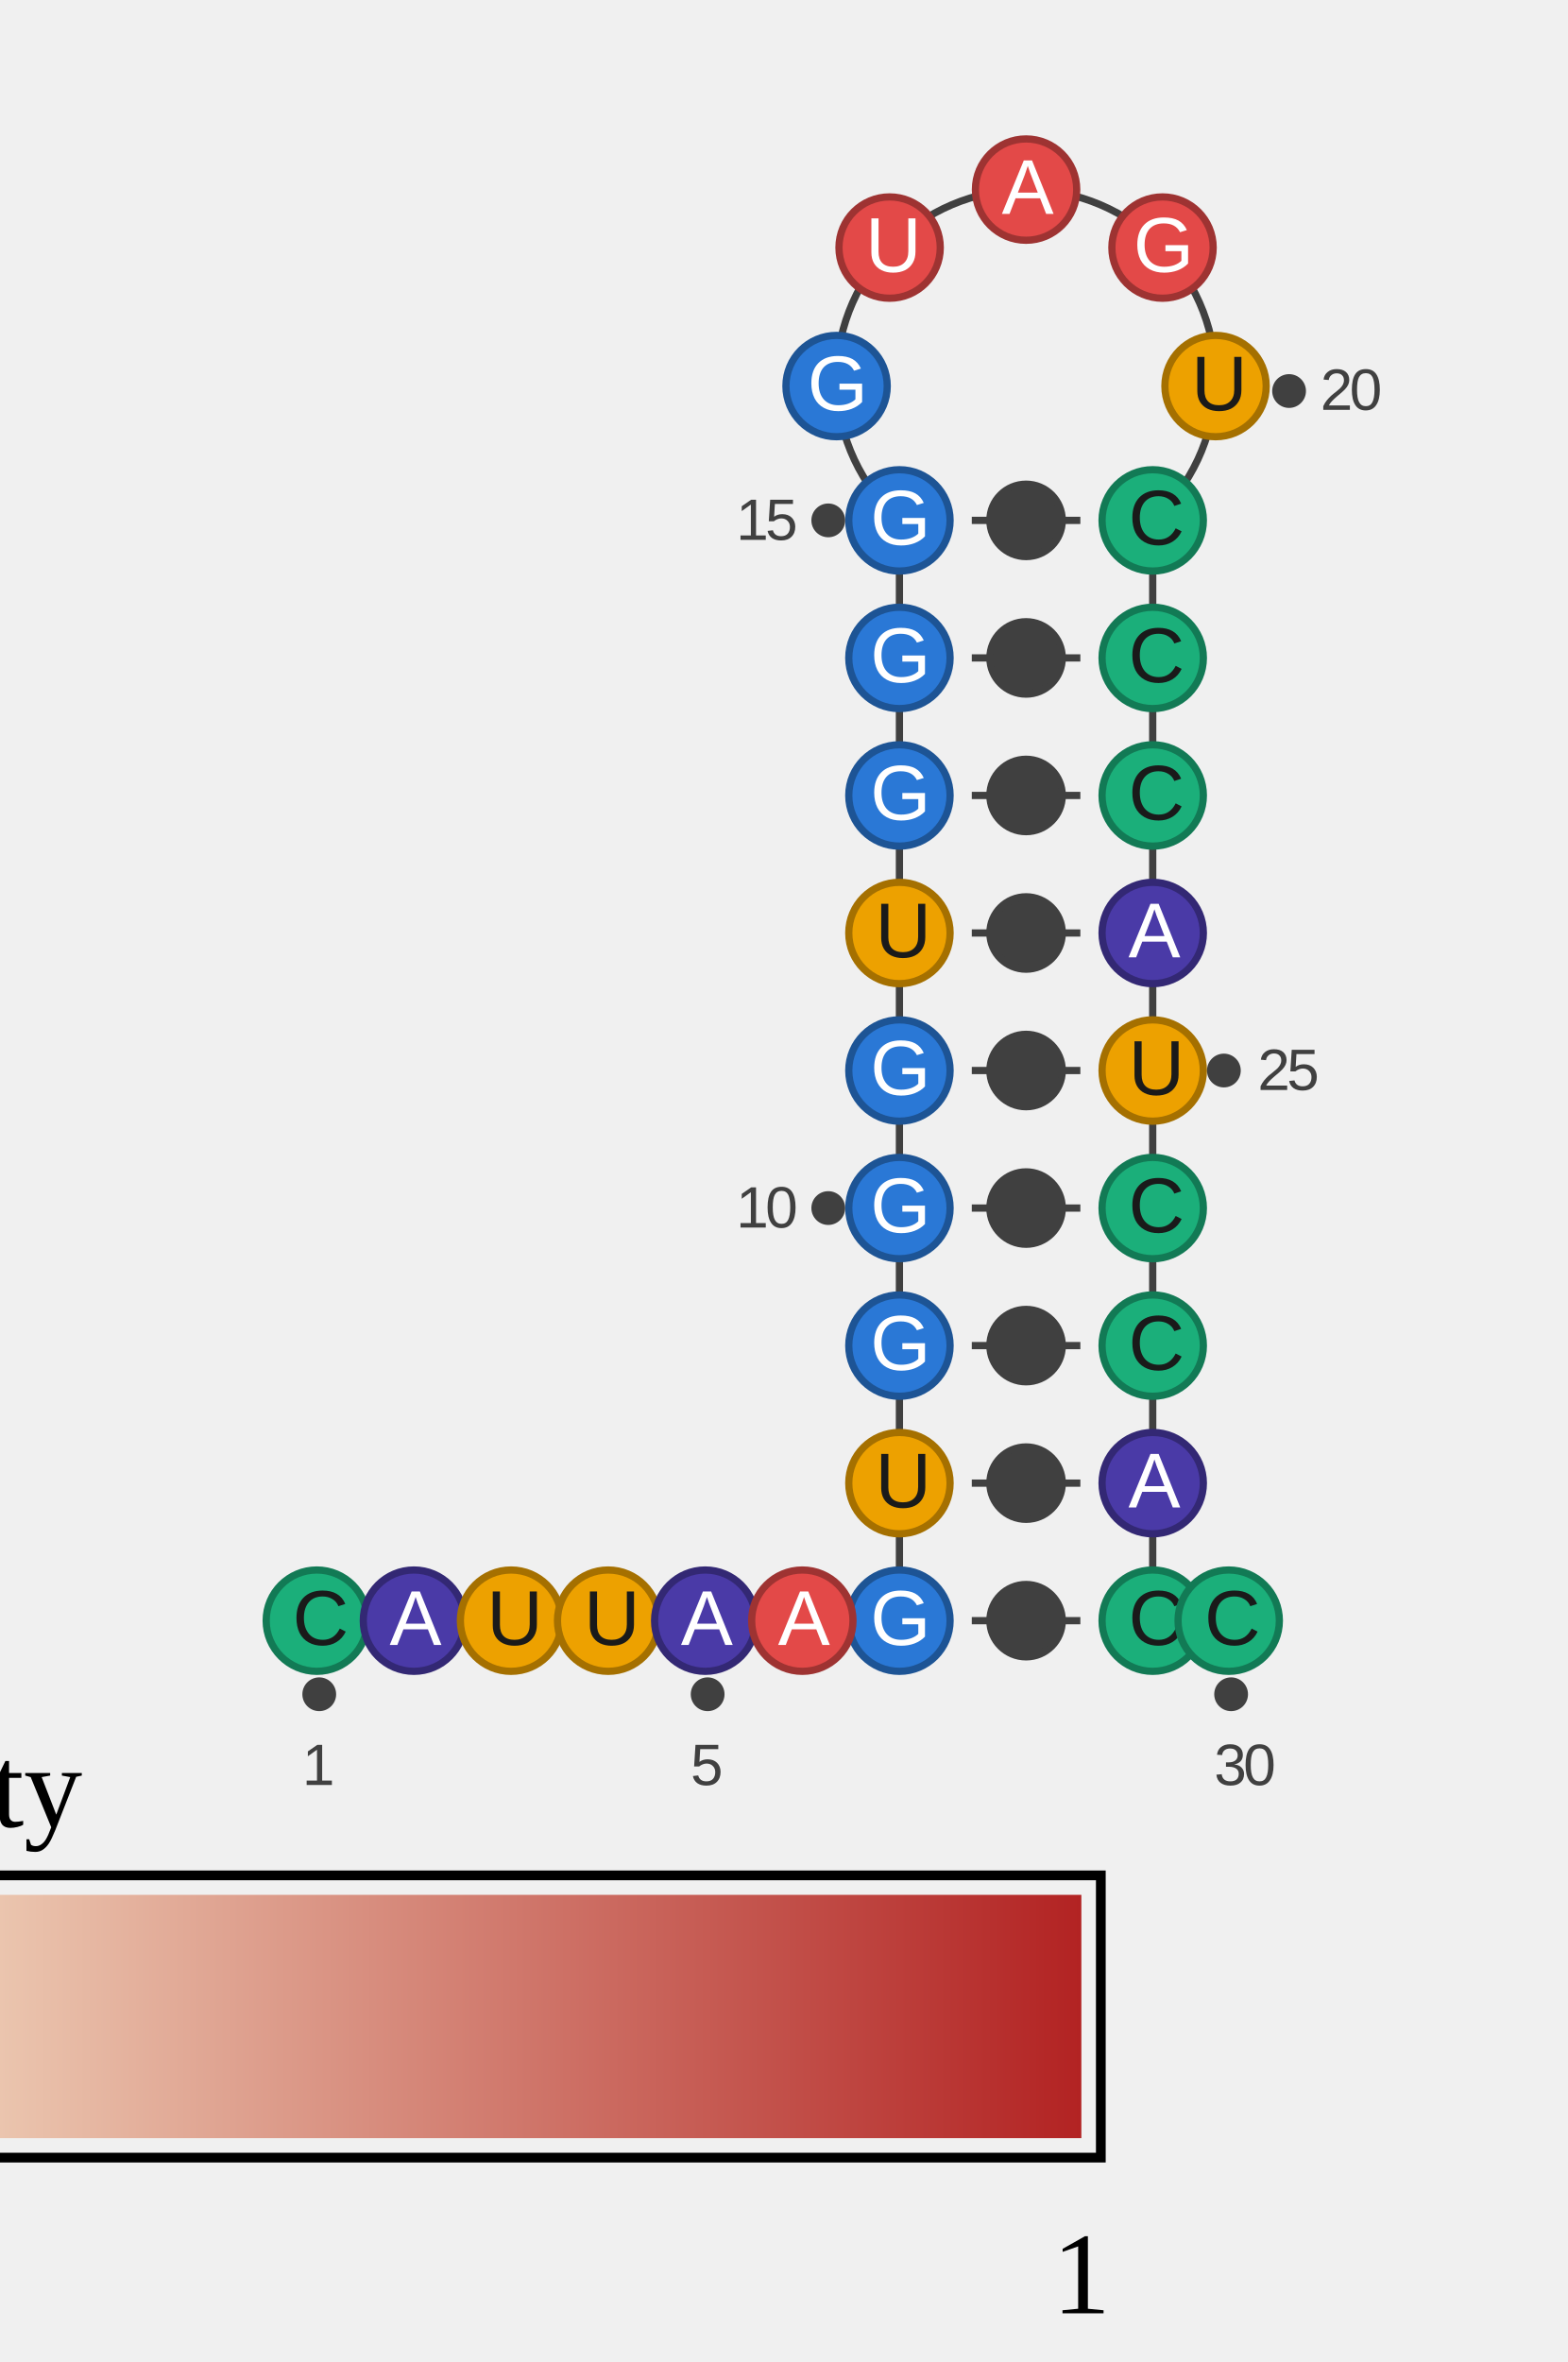
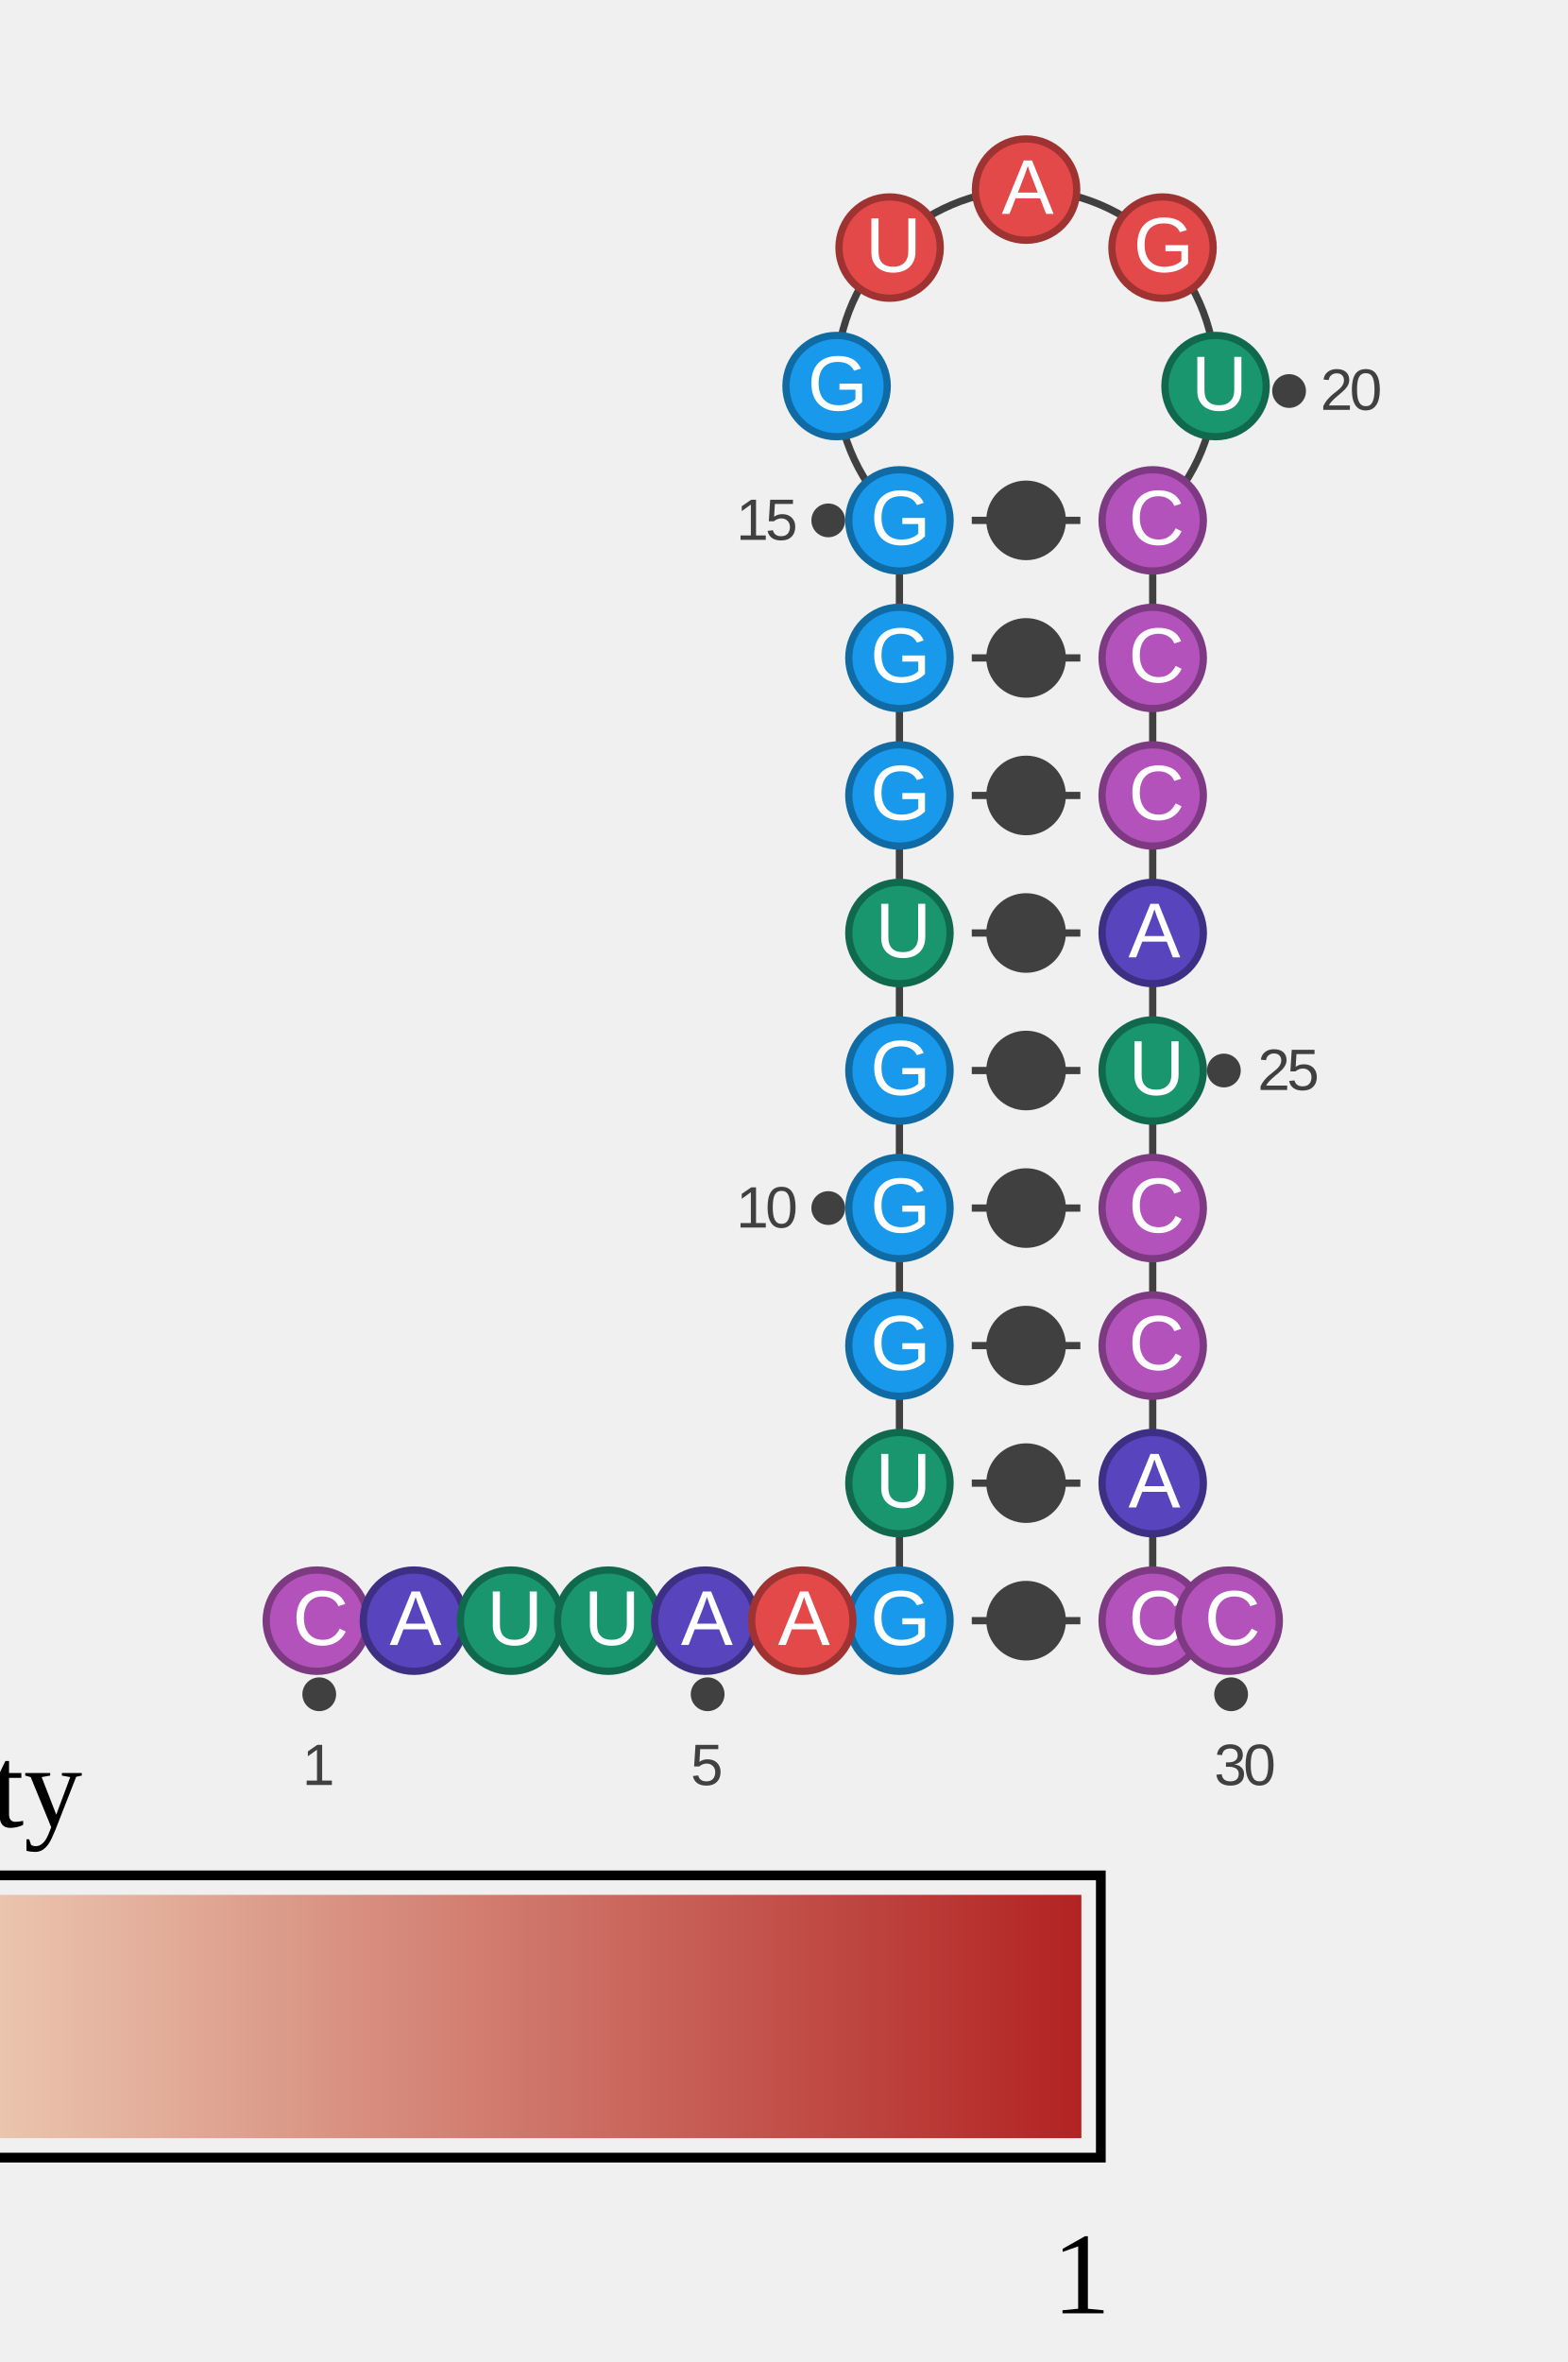
<svg xmlns="http://www.w3.org/2000/svg" width="161.134" height="242.691" viewBox="0 0 161.134 242.691">
  <path d="M 92.436 53.468 A 19.486 19.486 182.059 0 1 85.978 39.667" stroke="#404040" stroke-width="0.744" fill="none" />
  <path d="M 85.978 39.667 A 19.486 19.486 136.03 0 1 91.428 25.438" stroke="#404040" stroke-width="0.744" fill="none" />
  <path d="M 91.428 25.438 A 19.486 19.486 136.03 0 1 105.452 19.481" stroke="#404040" stroke-width="0.744" fill="none" />
  <path d="M 105.452 19.481 A 19.486 19.486 90.0 0 1 119.475 25.438" stroke="#404040" stroke-width="0.744" fill="none" />
  <path d="M 119.475 25.438 A 19.486 19.486 43.97 0 1 124.925 39.667" stroke="#404040" stroke-width="0.744" fill="none" />
  <path d="M 124.925 39.667 A 19.486 19.486 311.911 0 1 118.467 53.468" stroke="#404040" stroke-width="0.744" fill="none" />
  <g>
-     <circle cx="85.978" cy="39.667" r="5.206" stroke="#1d5495" stroke-width="0.744" fill="#2a78d6" />
+     <circle cx="85.978" cy="39.667" r="5.206" stroke="#106ba5" stroke-width="0.744" fill="#1899ec" />
    <text x="82.978" y="42.167" style="fill:#ffffff;font-family:Arial;font-size:8;">G</text>
  </g>
  <g>
    <circle cx="91.428" cy="25.438" r="5.206" stroke="#9e3332" stroke-width="0.744" fill="#e34948" />
    <text x="88.928" y="27.938" style="fill:#ffffff;font-family:Arial;font-size:8;">U</text>
  </g>
  <g>
    <circle cx="105.452" cy="19.481" r="5.206" stroke="#9e3332" stroke-width="0.744" fill="#e34948" />
    <text x="102.952" y="21.981" style="fill:#ffffff;font-family:Arial;font-size:8;">A</text>
  </g>
  <g>
    <circle cx="119.475" cy="25.438" r="5.206" stroke="#9e3332" stroke-width="0.744" fill="#e34948" />
    <text x="116.475" y="27.938" style="fill:#ffffff;font-family:Arial;font-size:8;">G</text>
  </g>
  <g>
-     <circle cx="124.925" cy="39.667" r="5.206" stroke="#a57000" stroke-width="0.744" fill="#eda100" />
-     <text x="122.425" y="42.167" style="fill:#1a1a1a;font-family:Arial;font-size:8;">U</text>
+     <circle cx="124.925" cy="39.667" r="5.206" stroke="#11694d" stroke-width="0.744" fill="#19966e" />
+     <text x="122.425" y="42.167" style="fill:#ffffff;font-family:Arial;font-size:8;">U</text>
  </g>
  <g>
    <text x="135.701" y="42.109" style="fill:#404040;font-family:Arial;font-size:6;">2</text>
  </g>
  <g>
    <text x="138.701" y="42.109" style="fill:#404040;font-family:Arial;font-size:6;">0</text>
  </g>
  <g>
    <circle cx="132.482" cy="40.178" r="1.735" stroke-width="0.0" fill="#404040" />
  </g>
  <line x1="92.436" y1="161.315" x2="92.436" y2="157.596" stroke="#404040" stroke-width="0.744" />
  <line x1="92.436" y1="147.183" x2="92.436" y2="143.464" stroke="#404040" stroke-width="0.744" />
  <line x1="92.436" y1="133.051" x2="92.436" y2="129.332" stroke="#404040" stroke-width="0.744" />
  <line x1="92.436" y1="118.92" x2="92.436" y2="115.201" stroke="#404040" stroke-width="0.744" />
  <line x1="92.436" y1="104.788" x2="92.436" y2="101.069" stroke="#404040" stroke-width="0.744" />
  <line x1="92.436" y1="90.656" x2="92.436" y2="86.938" stroke="#404040" stroke-width="0.744" />
  <line x1="92.436" y1="76.525" x2="92.436" y2="72.806" stroke="#404040" stroke-width="0.744" />
  <line x1="92.436" y1="62.393" x2="92.436" y2="58.674" stroke="#404040" stroke-width="0.744" />
  <line x1="118.467" y1="58.674" x2="118.467" y2="62.393" stroke="#404040" stroke-width="0.744" />
  <line x1="118.467" y1="72.806" x2="118.467" y2="76.525" stroke="#404040" stroke-width="0.744" />
  <line x1="118.467" y1="86.938" x2="118.467" y2="90.656" stroke="#404040" stroke-width="0.744" />
  <line x1="118.467" y1="101.069" x2="118.467" y2="104.788" stroke="#404040" stroke-width="0.744" />
  <line x1="118.467" y1="115.201" x2="118.467" y2="118.92" stroke="#404040" stroke-width="0.744" />
  <line x1="118.467" y1="129.332" x2="118.467" y2="133.051" stroke="#404040" stroke-width="0.744" />
  <line x1="118.467" y1="143.464" x2="118.467" y2="147.183" stroke="#404040" stroke-width="0.744" />
  <line x1="118.467" y1="157.596" x2="118.467" y2="161.315" stroke="#404040" stroke-width="0.744" />
  <line x1="99.873" y1="166.521" x2="101.733" y2="166.521" stroke="#404040" stroke-width="0.744" />
  <circle cx="105.452" cy="166.521" r="3.719" stroke="#404040" stroke-width="0.744" fill="#404040" />
  <line x1="109.17" y1="166.521" x2="111.03" y2="166.521" stroke="#404040" stroke-width="0.744" />
  <g>
-     <circle cx="92.436" cy="166.521" r="5.206" stroke="#1d5495" stroke-width="0.744" fill="#2a78d6" />
+     <circle cx="92.436" cy="166.521" r="5.206" stroke="#106ba5" stroke-width="0.744" fill="#1899ec" />
    <text x="89.436" y="169.021" style="fill:#ffffff;font-family:Arial;font-size:8;">G</text>
  </g>
  <g>
-     <circle cx="118.467" cy="166.521" r="5.206" stroke="#127a55" stroke-width="0.744" fill="#1baf7a" />
-     <text x="115.967" y="169.021" style="fill:#1a1a1a;font-family:Arial;font-size:8;">C</text>
+     <circle cx="118.467" cy="166.521" r="5.206" stroke="#7d3982" stroke-width="0.744" fill="#b352ba" />
+     <text x="115.967" y="169.021" style="fill:#ffffff;font-family:Arial;font-size:8;">C</text>
  </g>
  <line x1="99.873" y1="152.389" x2="101.733" y2="152.389" stroke="#404040" stroke-width="0.744" />
  <circle cx="105.452" cy="152.389" r="3.719" stroke="#404040" stroke-width="0.744" fill="#404040" />
  <line x1="109.17" y1="152.389" x2="111.03" y2="152.389" stroke="#404040" stroke-width="0.744" />
  <g>
-     <circle cx="92.436" cy="152.389" r="5.206" stroke="#a57000" stroke-width="0.744" fill="#eda100" />
-     <text x="89.936" y="154.889" style="fill:#1a1a1a;font-family:Arial;font-size:8;">U</text>
-   </g>
-   <g>
-     <circle cx="118.467" cy="152.389" r="5.206" stroke="#332874" stroke-width="0.744" fill="#4a3aa7" />
+     <circle cx="92.436" cy="152.389" r="5.206" stroke="#11694d" stroke-width="0.744" fill="#19966e" />
+     <text x="89.936" y="154.889" style="fill:#ffffff;font-family:Arial;font-size:8;">U</text>
+   </g>
+   <g>
+     <circle cx="118.467" cy="152.389" r="5.206" stroke="#3d2f83" stroke-width="0.744" fill="#5844bc" />
    <text x="115.967" y="154.889" style="fill:#ffffff;font-family:Arial;font-size:8;">A</text>
  </g>
  <line x1="99.873" y1="138.258" x2="101.733" y2="138.258" stroke="#404040" stroke-width="0.744" />
  <circle cx="105.452" cy="138.258" r="3.719" stroke="#404040" stroke-width="0.744" fill="#404040" />
  <line x1="109.17" y1="138.258" x2="111.03" y2="138.258" stroke="#404040" stroke-width="0.744" />
  <g>
-     <circle cx="92.436" cy="138.258" r="5.206" stroke="#1d5495" stroke-width="0.744" fill="#2a78d6" />
+     <circle cx="92.436" cy="138.258" r="5.206" stroke="#106ba5" stroke-width="0.744" fill="#1899ec" />
    <text x="89.436" y="140.758" style="fill:#ffffff;font-family:Arial;font-size:8;">G</text>
  </g>
  <g>
-     <circle cx="118.467" cy="138.258" r="5.206" stroke="#127a55" stroke-width="0.744" fill="#1baf7a" />
-     <text x="115.967" y="140.758" style="fill:#1a1a1a;font-family:Arial;font-size:8;">C</text>
+     <circle cx="118.467" cy="138.258" r="5.206" stroke="#7d3982" stroke-width="0.744" fill="#b352ba" />
+     <text x="115.967" y="140.758" style="fill:#ffffff;font-family:Arial;font-size:8;">C</text>
  </g>
  <line x1="99.873" y1="124.126" x2="101.733" y2="124.126" stroke="#404040" stroke-width="0.744" />
  <circle cx="105.452" cy="124.126" r="3.719" stroke="#404040" stroke-width="0.744" fill="#404040" />
  <line x1="109.17" y1="124.126" x2="111.03" y2="124.126" stroke="#404040" stroke-width="0.744" />
  <g>
-     <circle cx="92.436" cy="124.126" r="5.206" stroke="#1d5495" stroke-width="0.744" fill="#2a78d6" />
+     <circle cx="92.436" cy="124.126" r="5.206" stroke="#106ba5" stroke-width="0.744" fill="#1899ec" />
    <text x="89.436" y="126.626" style="fill:#ffffff;font-family:Arial;font-size:8;">G</text>
  </g>
  <g>
    <text x="78.651" y="126.126" style="fill:#404040;font-family:Arial;font-size:6;">0</text>
  </g>
  <g>
    <text x="75.651" y="126.126" style="fill:#404040;font-family:Arial;font-size:6;">1</text>
  </g>
  <g>
    <circle cx="85.122" cy="124.126" r="1.735" stroke-width="0.0" fill="#404040" />
  </g>
  <g>
-     <circle cx="118.467" cy="124.126" r="5.206" stroke="#127a55" stroke-width="0.744" fill="#1baf7a" />
-     <text x="115.967" y="126.626" style="fill:#1a1a1a;font-family:Arial;font-size:8;">C</text>
+     <circle cx="118.467" cy="124.126" r="5.206" stroke="#7d3982" stroke-width="0.744" fill="#b352ba" />
+     <text x="115.967" y="126.626" style="fill:#ffffff;font-family:Arial;font-size:8;">C</text>
  </g>
  <line x1="99.873" y1="109.994" x2="101.733" y2="109.994" stroke="#404040" stroke-width="0.744" />
  <circle cx="105.452" cy="109.994" r="3.719" stroke="#404040" stroke-width="0.744" fill="#404040" />
  <line x1="109.17" y1="109.994" x2="111.03" y2="109.994" stroke="#404040" stroke-width="0.744" />
  <g>
-     <circle cx="92.436" cy="109.994" r="5.206" stroke="#1d5495" stroke-width="0.744" fill="#2a78d6" />
+     <circle cx="92.436" cy="109.994" r="5.206" stroke="#106ba5" stroke-width="0.744" fill="#1899ec" />
    <text x="89.436" y="112.494" style="fill:#ffffff;font-family:Arial;font-size:8;">G</text>
  </g>
  <g>
-     <circle cx="118.467" cy="109.994" r="5.206" stroke="#a57000" stroke-width="0.744" fill="#eda100" />
-     <text x="115.967" y="112.494" style="fill:#1a1a1a;font-family:Arial;font-size:8;">U</text>
+     <circle cx="118.467" cy="109.994" r="5.206" stroke="#11694d" stroke-width="0.744" fill="#19966e" />
+     <text x="115.967" y="112.494" style="fill:#ffffff;font-family:Arial;font-size:8;">U</text>
  </g>
  <g>
    <text x="129.252" y="111.994" style="fill:#404040;font-family:Arial;font-size:6;">2</text>
  </g>
  <g>
    <text x="132.252" y="111.994" style="fill:#404040;font-family:Arial;font-size:6;">5</text>
  </g>
  <g>
    <circle cx="125.781" cy="109.994" r="1.735" stroke-width="0.0" fill="#404040" />
  </g>
  <line x1="99.873" y1="95.863" x2="101.733" y2="95.863" stroke="#404040" stroke-width="0.744" />
  <circle cx="105.452" cy="95.863" r="3.719" stroke="#404040" stroke-width="0.744" fill="#404040" />
  <line x1="109.17" y1="95.863" x2="111.03" y2="95.863" stroke="#404040" stroke-width="0.744" />
  <g>
-     <circle cx="92.436" cy="95.863" r="5.206" stroke="#a57000" stroke-width="0.744" fill="#eda100" />
-     <text x="89.936" y="98.363" style="fill:#1a1a1a;font-family:Arial;font-size:8;">U</text>
-   </g>
-   <g>
-     <circle cx="118.467" cy="95.863" r="5.206" stroke="#332874" stroke-width="0.744" fill="#4a3aa7" />
+     <circle cx="92.436" cy="95.863" r="5.206" stroke="#11694d" stroke-width="0.744" fill="#19966e" />
+     <text x="89.936" y="98.363" style="fill:#ffffff;font-family:Arial;font-size:8;">U</text>
+   </g>
+   <g>
+     <circle cx="118.467" cy="95.863" r="5.206" stroke="#3d2f83" stroke-width="0.744" fill="#5844bc" />
    <text x="115.967" y="98.363" style="fill:#ffffff;font-family:Arial;font-size:8;">A</text>
  </g>
  <line x1="99.873" y1="81.731" x2="101.733" y2="81.731" stroke="#404040" stroke-width="0.744" />
  <circle cx="105.452" cy="81.731" r="3.719" stroke="#404040" stroke-width="0.744" fill="#404040" />
  <line x1="109.17" y1="81.731" x2="111.03" y2="81.731" stroke="#404040" stroke-width="0.744" />
  <g>
-     <circle cx="92.436" cy="81.731" r="5.206" stroke="#1d5495" stroke-width="0.744" fill="#2a78d6" />
+     <circle cx="92.436" cy="81.731" r="5.206" stroke="#106ba5" stroke-width="0.744" fill="#1899ec" />
    <text x="89.436" y="84.231" style="fill:#ffffff;font-family:Arial;font-size:8;">G</text>
  </g>
  <g>
-     <circle cx="118.467" cy="81.731" r="5.206" stroke="#127a55" stroke-width="0.744" fill="#1baf7a" />
-     <text x="115.967" y="84.231" style="fill:#1a1a1a;font-family:Arial;font-size:8;">C</text>
+     <circle cx="118.467" cy="81.731" r="5.206" stroke="#7d3982" stroke-width="0.744" fill="#b352ba" />
+     <text x="115.967" y="84.231" style="fill:#ffffff;font-family:Arial;font-size:8;">C</text>
  </g>
  <line x1="99.873" y1="67.6" x2="101.733" y2="67.6" stroke="#404040" stroke-width="0.744" />
  <circle cx="105.452" cy="67.6" r="3.719" stroke="#404040" stroke-width="0.744" fill="#404040" />
  <line x1="109.17" y1="67.6" x2="111.03" y2="67.6" stroke="#404040" stroke-width="0.744" />
  <g>
-     <circle cx="92.436" cy="67.6" r="5.206" stroke="#1d5495" stroke-width="0.744" fill="#2a78d6" />
+     <circle cx="92.436" cy="67.6" r="5.206" stroke="#106ba5" stroke-width="0.744" fill="#1899ec" />
    <text x="89.436" y="70.1" style="fill:#ffffff;font-family:Arial;font-size:8;">G</text>
  </g>
  <g>
-     <circle cx="118.467" cy="67.6" r="5.206" stroke="#127a55" stroke-width="0.744" fill="#1baf7a" />
-     <text x="115.967" y="70.1" style="fill:#1a1a1a;font-family:Arial;font-size:8;">C</text>
+     <circle cx="118.467" cy="67.6" r="5.206" stroke="#7d3982" stroke-width="0.744" fill="#b352ba" />
+     <text x="115.967" y="70.1" style="fill:#ffffff;font-family:Arial;font-size:8;">C</text>
  </g>
  <line x1="99.873" y1="53.468" x2="101.733" y2="53.468" stroke="#404040" stroke-width="0.744" />
  <circle cx="105.452" cy="53.468" r="3.719" stroke="#404040" stroke-width="0.744" fill="#404040" />
  <line x1="109.17" y1="53.468" x2="111.03" y2="53.468" stroke="#404040" stroke-width="0.744" />
  <g>
-     <circle cx="92.436" cy="53.468" r="5.206" stroke="#1d5495" stroke-width="0.744" fill="#2a78d6" />
+     <circle cx="92.436" cy="53.468" r="5.206" stroke="#106ba5" stroke-width="0.744" fill="#1899ec" />
    <text x="89.436" y="55.968" style="fill:#ffffff;font-family:Arial;font-size:8;">G</text>
  </g>
  <g>
    <text x="78.651" y="55.468" style="fill:#404040;font-family:Arial;font-size:6;">5</text>
  </g>
  <g>
    <text x="75.651" y="55.468" style="fill:#404040;font-family:Arial;font-size:6;">1</text>
  </g>
  <g>
    <circle cx="85.122" cy="53.468" r="1.735" stroke-width="0.0" fill="#404040" />
  </g>
  <g>
-     <circle cx="118.467" cy="53.468" r="5.206" stroke="#127a55" stroke-width="0.744" fill="#1baf7a" />
-     <text x="115.967" y="55.968" style="fill:#1a1a1a;font-family:Arial;font-size:8;">C</text>
+     <circle cx="118.467" cy="53.468" r="5.206" stroke="#7d3982" stroke-width="0.744" fill="#b352ba" />
+     <text x="115.967" y="55.968" style="fill:#ffffff;font-family:Arial;font-size:8;">C</text>
  </g>
  <line x1="37.768" y1="166.521" x2="37.335" y2="166.521" stroke="#404040" stroke-width="0.744" />
  <line x1="47.747" y1="166.521" x2="47.313" y2="166.521" stroke="#404040" stroke-width="0.744" />
  <line x1="57.726" y1="166.521" x2="57.292" y2="166.521" stroke="#404040" stroke-width="0.744" />
  <line x1="67.705" y1="166.521" x2="67.271" y2="166.521" stroke="#404040" stroke-width="0.744" />
  <line x1="77.684" y1="166.521" x2="77.25" y2="166.521" stroke="#404040" stroke-width="0.744" />
  <line x1="87.663" y1="166.521" x2="87.229" y2="166.521" stroke="#404040" stroke-width="0.744" />
  <g>
-     <circle cx="32.562" cy="166.521" r="5.206" stroke="#127a55" stroke-width="0.744" fill="#1baf7a" />
-     <text x="30.062" y="169.021" style="fill:#1a1a1a;font-family:Arial;font-size:8;">C</text>
+     <circle cx="32.562" cy="166.521" r="5.206" stroke="#7d3982" stroke-width="0.744" fill="#b352ba" />
+     <text x="30.062" y="169.021" style="fill:#ffffff;font-family:Arial;font-size:8;">C</text>
  </g>
  <g>
    <text x="31.062" y="183.409" style="fill:#404040;font-family:Arial;font-size:6;">1</text>
  </g>
  <g>
    <circle cx="32.81" cy="174.083" r="1.735" stroke-width="0.0" fill="#404040" />
  </g>
  <g>
-     <circle cx="42.541" cy="166.521" r="5.206" stroke="#332874" stroke-width="0.744" fill="#4a3aa7" />
+     <circle cx="42.541" cy="166.521" r="5.206" stroke="#3d2f83" stroke-width="0.744" fill="#5844bc" />
    <text x="40.041" y="169.021" style="fill:#ffffff;font-family:Arial;font-size:8;">A</text>
  </g>
  <g>
-     <circle cx="52.52" cy="166.521" r="5.206" stroke="#a57000" stroke-width="0.744" fill="#eda100" />
-     <text x="50.02" y="169.021" style="fill:#1a1a1a;font-family:Arial;font-size:8;">U</text>
-   </g>
-   <g>
-     <circle cx="62.499" cy="166.521" r="5.206" stroke="#a57000" stroke-width="0.744" fill="#eda100" />
-     <text x="59.999" y="169.021" style="fill:#1a1a1a;font-family:Arial;font-size:8;">U</text>
-   </g>
-   <g>
-     <circle cx="72.478" cy="166.521" r="5.206" stroke="#332874" stroke-width="0.744" fill="#4a3aa7" />
+     <circle cx="52.52" cy="166.521" r="5.206" stroke="#11694d" stroke-width="0.744" fill="#19966e" />
+     <text x="50.02" y="169.021" style="fill:#ffffff;font-family:Arial;font-size:8;">U</text>
+   </g>
+   <g>
+     <circle cx="62.499" cy="166.521" r="5.206" stroke="#11694d" stroke-width="0.744" fill="#19966e" />
+     <text x="59.999" y="169.021" style="fill:#ffffff;font-family:Arial;font-size:8;">U</text>
+   </g>
+   <g>
+     <circle cx="72.478" cy="166.521" r="5.206" stroke="#3d2f83" stroke-width="0.744" fill="#5844bc" />
    <text x="69.978" y="169.021" style="fill:#ffffff;font-family:Arial;font-size:8;">A</text>
  </g>
  <g>
    <text x="70.978" y="183.409" style="fill:#404040;font-family:Arial;font-size:6;">5</text>
  </g>
  <g>
    <circle cx="72.726" cy="174.083" r="1.735" stroke-width="0.0" fill="#404040" />
  </g>
  <g>
    <circle cx="82.457" cy="166.521" r="5.206" stroke="#9e3332" stroke-width="0.744" fill="#e34948" />
    <text x="79.957" y="169.021" style="fill:#ffffff;font-family:Arial;font-size:8;">A</text>
  </g>
  <line x1="123.674" y1="166.521" x2="121.071" y2="166.521" stroke="#404040" stroke-width="0.744" />
  <g>
-     <circle cx="126.277" cy="166.521" r="5.206" stroke="#127a55" stroke-width="0.744" fill="#1baf7a" />
-     <text x="123.777" y="169.021" style="fill:#1a1a1a;font-family:Arial;font-size:8;">C</text>
+     <circle cx="126.277" cy="166.521" r="5.206" stroke="#7d3982" stroke-width="0.744" fill="#b352ba" />
+     <text x="123.777" y="169.021" style="fill:#ffffff;font-family:Arial;font-size:8;">C</text>
  </g>
  <g>
    <text x="124.777" y="183.409" style="fill:#404040;font-family:Arial;font-size:6;">3</text>
  </g>
  <g>
    <text x="127.777" y="183.409" style="fill:#404040;font-family:Arial;font-size:6;">0</text>
  </g>
  <g>
    <circle cx="126.525" cy="174.083" r="1.735" stroke-width="0.0" fill="#404040" />
  </g>
  <defs>
    <linearGradient id="reactivities_scale" x1="0%" x2="100%" y1="0%" y2="0%">
      <stop offset="0%" stop-color="lightyellow" />
      <stop offset="100%" stop-color="firebrick" />
    </linearGradient>
  </defs>
  <rect fill="url(#reactivities_scale)" x="-38.866" y="194.691" width="150" height="25" />
  <rect fill="none" x="-40.866" y="192.691" width="154" height="29" stroke="black" stroke-width="1" />
  <text text-anchor="middle" x="-38.866" y="237.691">0</text>
  <text text-anchor="middle" x="111.134" y="237.691">1</text>
  <text text-anchor="start" x="-40.866" y="187.691">Reactivity</text>
</svg>
